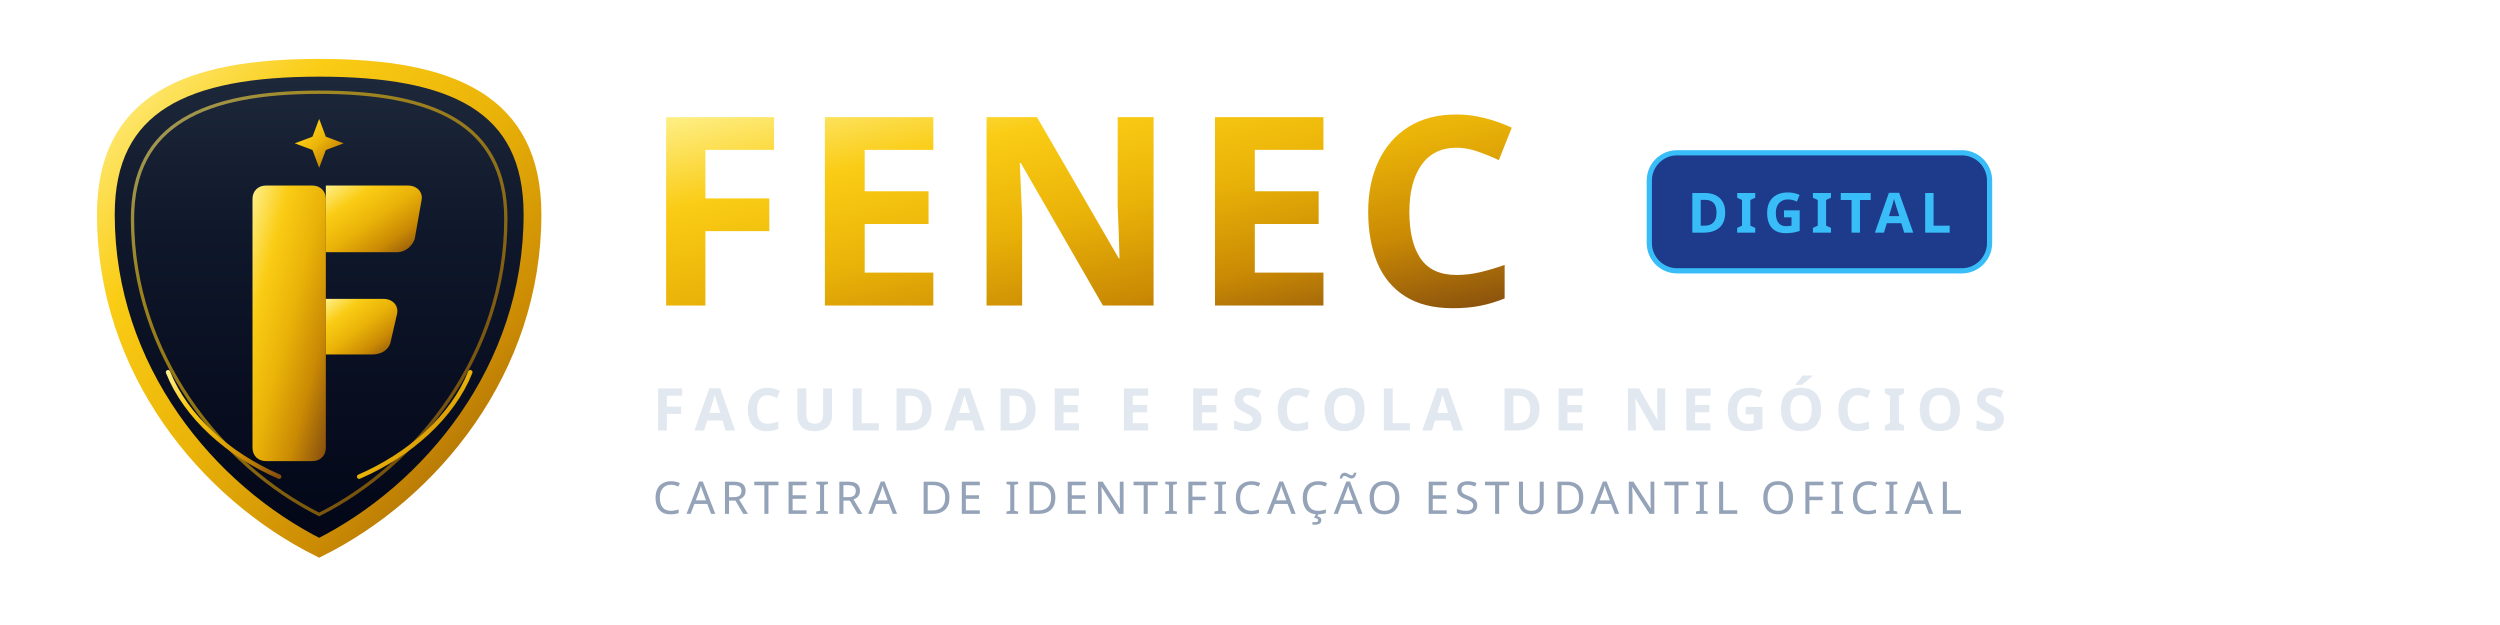
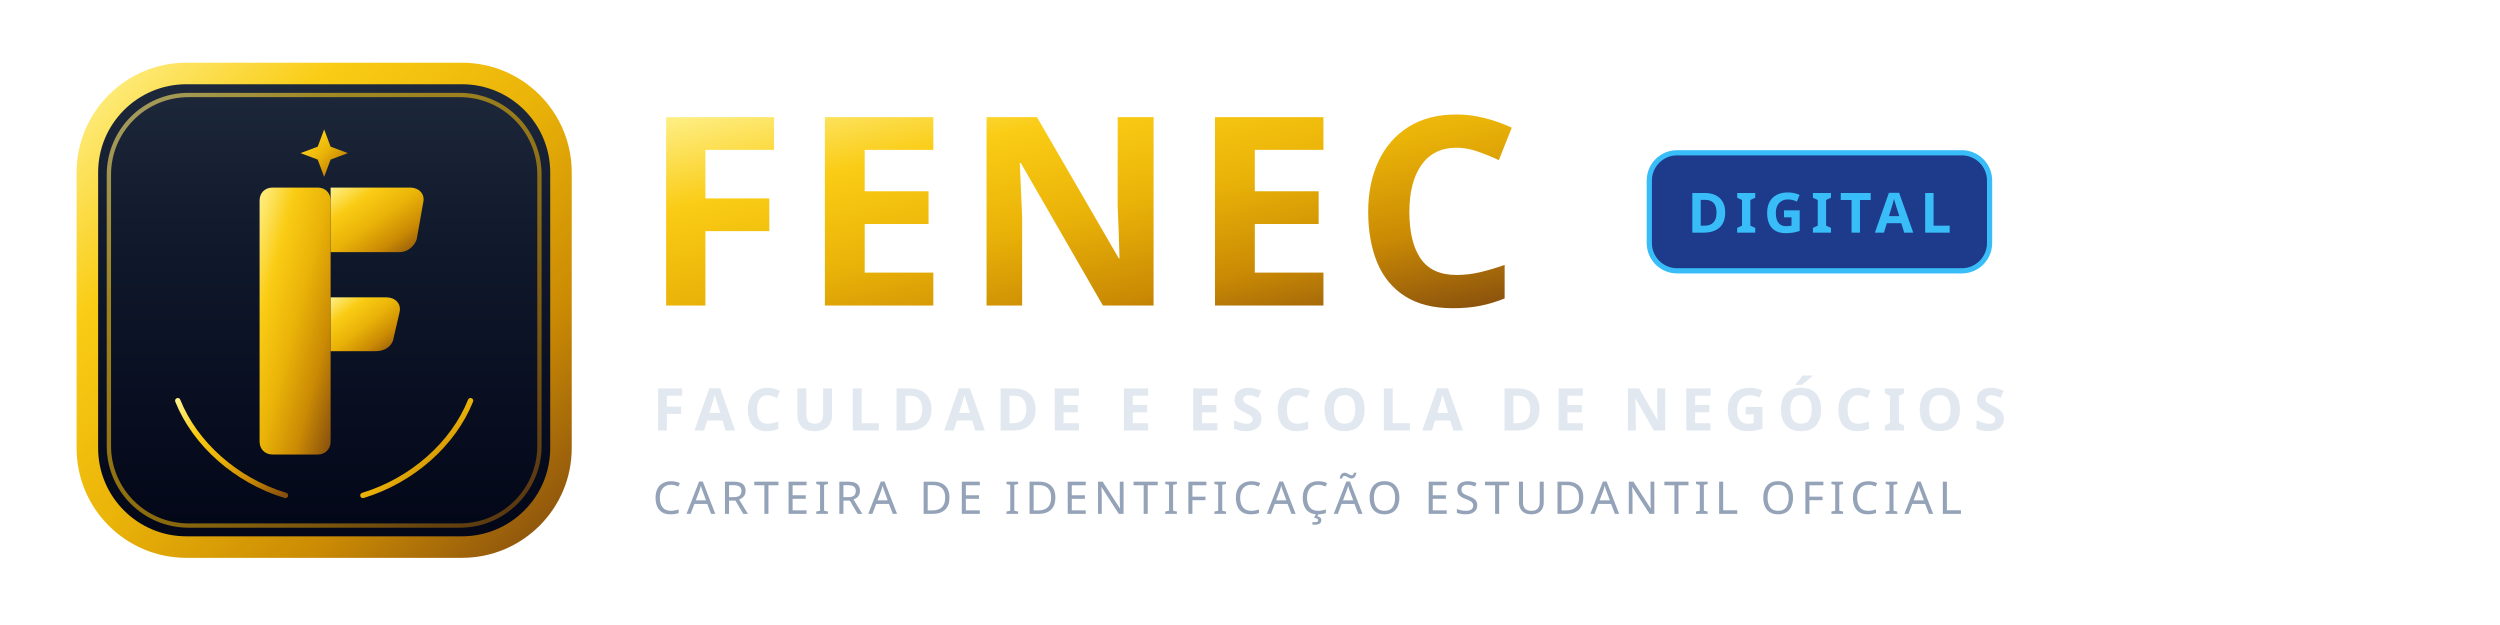
<svg xmlns="http://www.w3.org/2000/svg" viewBox="0 0 720 180" fill="none">
  <defs>
-     <linearGradient id="goldH" x1="0%" y1="0%" x2="100%" y2="100%">
+     <linearGradient id="sqGoldH" x1="0%" y1="0%" x2="100%" y2="100%">
      <stop offset="0%" stop-color="#FEF08A" />
      <stop offset="25%" stop-color="#FACC15" />
      <stop offset="50%" stop-color="#EAB308" />
      <stop offset="75%" stop-color="#CA8A04" />
      <stop offset="100%" stop-color="#854D0E" />
    </linearGradient>
-     <linearGradient id="shieldNavyH" x1="0%" y1="0%" x2="0%" y2="100%">
+     <linearGradient id="sqNavyH" x1="0%" y1="0%" x2="0%" y2="100%">
      <stop offset="0%" stop-color="#1E293B" />
-       <stop offset="35%" stop-color="#0F172A" />
+       <stop offset="40%" stop-color="#0F172A" />
      <stop offset="100%" stop-color="#020617" />
    </linearGradient>
-     <linearGradient id="sheenH" x1="0%" y1="0%" x2="100%" y2="100%">
-       <stop offset="0%" stop-color="#FFFFFF" stop-opacity="0.30" />
-       <stop offset="40%" stop-color="#FFFFFF" stop-opacity="0.08" />
-       <stop offset="70%" stop-color="#FFFFFF" stop-opacity="0" />
-     </linearGradient>
  </defs>
-   <g transform="translate(10, 8) scale(0.32)">
-     <path d="M256 36 C376 36 448 68 448 168 C448 308 356 418 256 468 C156 418 64 308 64 168 C64 68 136 36 256 36 Z" fill="url(#shieldNavyH)" stroke="url(#goldH)" stroke-width="16" />
-     <path d="M256 58 C358 58 424 86 424 172 C424 294 344 394 256 438 C168 394 88 294 88 172 C88 86 154 58 256 58 Z" fill="none" stroke="url(#goldH)" stroke-width="3" stroke-opacity="0.6" />
-     <g transform="translate(256, 104)">
-       <path d="M0 -22 L6 -6 L22 0 L6 6 L0 22 L-6 6 L-22 0 L-6 -6 Z" fill="url(#goldH)" />
+   <g transform="translate(14, 10) scale(0.31)">
+     <rect x="36" y="36" width="440" height="440" rx="92" fill="url(#sqNavyH)" stroke="url(#sqGoldH)" stroke-width="20" />
+     <rect x="56" y="56" width="400" height="400" rx="74" fill="none" stroke="url(#sqGoldH)" stroke-width="4" stroke-opacity="0.6" />
+     <g transform="translate(256, 110)">
+       <path d="M0 -22 L6 -6 L22 0 L6 6 L0 22 L-6 6 L-22 0 L-6 -6 Z" fill="url(#sqGoldH)" />
    </g>
    <g transform="translate(182, 142)">
-       <path d="M14 12 C14 5 19 0 26 0 L68 0 C75 0 80 5 80 12 L80 236 C80 243 75 248 68 248 L26 248 C19 248 14 243 14 236 Z" fill="url(#goldH)" />
-       <path d="M80 0 L154 0 C162 0 168 6 166 14 L160 48 C158 54 152 60 144 60 L80 60 Z" fill="url(#goldH)" />
-       <path d="M80 102 L132 102 C140 102 146 108 144 116 L138 142 C136 148 130 152 122 152 L80 152 Z" fill="url(#goldH)" />
+       <path d="M14 12 C14 5 19 0 26 0 L68 0 C75 0 80 5 80 12 L80 236 C80 243 75 248 68 248 L26 248 C19 248 14 243 14 236 Z" fill="url(#sqGoldH)" />
+       <path d="M80 0 L154 0 C162 0 168 6 166 14 L160 48 C158 54 152 60 144 60 L80 60 Z" fill="url(#sqGoldH)" />
+       <path d="M80 102 L132 102 C140 102 146 108 144 116 L138 142 C136 148 130 152 122 152 L80 152 Z" fill="url(#sqGoldH)" />
    </g>
-     <path d="M120 310 C136 350 174 384 220 404" fill="none" stroke="url(#goldH)" stroke-width="4" stroke-linecap="round" />
-     <path d="M392 310 C376 350 338 384 292 404" fill="none" stroke="url(#goldH)" stroke-width="4" stroke-linecap="round" />
+     <path d="M120 340 C136 380 174 414 220 428" fill="none" stroke="url(#sqGoldH)" stroke-width="5" stroke-linecap="round" />
+     <path d="M392 340 C376 380 338 414 292 428" fill="none" stroke="url(#sqGoldH)" stroke-width="5" stroke-linecap="round" />
  </g>
-   <text x="185" y="88" font-family="'Plus Jakarta Sans', system-ui, sans-serif" font-weight="900" font-size="76" letter-spacing="4" fill="url(#goldH)">
+   <text x="185" y="88" font-family="'Plus Jakarta Sans', system-ui, sans-serif" font-weight="900" font-size="76" letter-spacing="4" fill="url(#sqGoldH)">
    FENEC
  </text>
  <rect x="475" y="44" width="98" height="34" rx="8" fill="#1E3A8A" stroke="#38BDF8" stroke-width="1.5" />
  <text x="524" y="67" font-family="'Plus Jakarta Sans', system-ui, sans-serif" font-weight="800" font-size="16" letter-spacing="2" fill="#38BDF8" text-anchor="middle">
    DIGITAL
  </text>
  <text x="188" y="124" font-family="'Plus Jakarta Sans', system-ui, sans-serif" font-weight="700" font-size="17" letter-spacing="3" fill="#E2E8F0">
    FACULDADE E ESCOLA DE NEGÓCIOS
  </text>
  <text x="188" y="148" font-family="'Plus Jakarta Sans', system-ui, sans-serif" font-weight="500" font-size="13" letter-spacing="1.5" fill="#94A3B8">
    CARTEIRA DE IDENTIFICAÇÃO ESTUDANTIL OFICIAL
  </text>
</svg>
